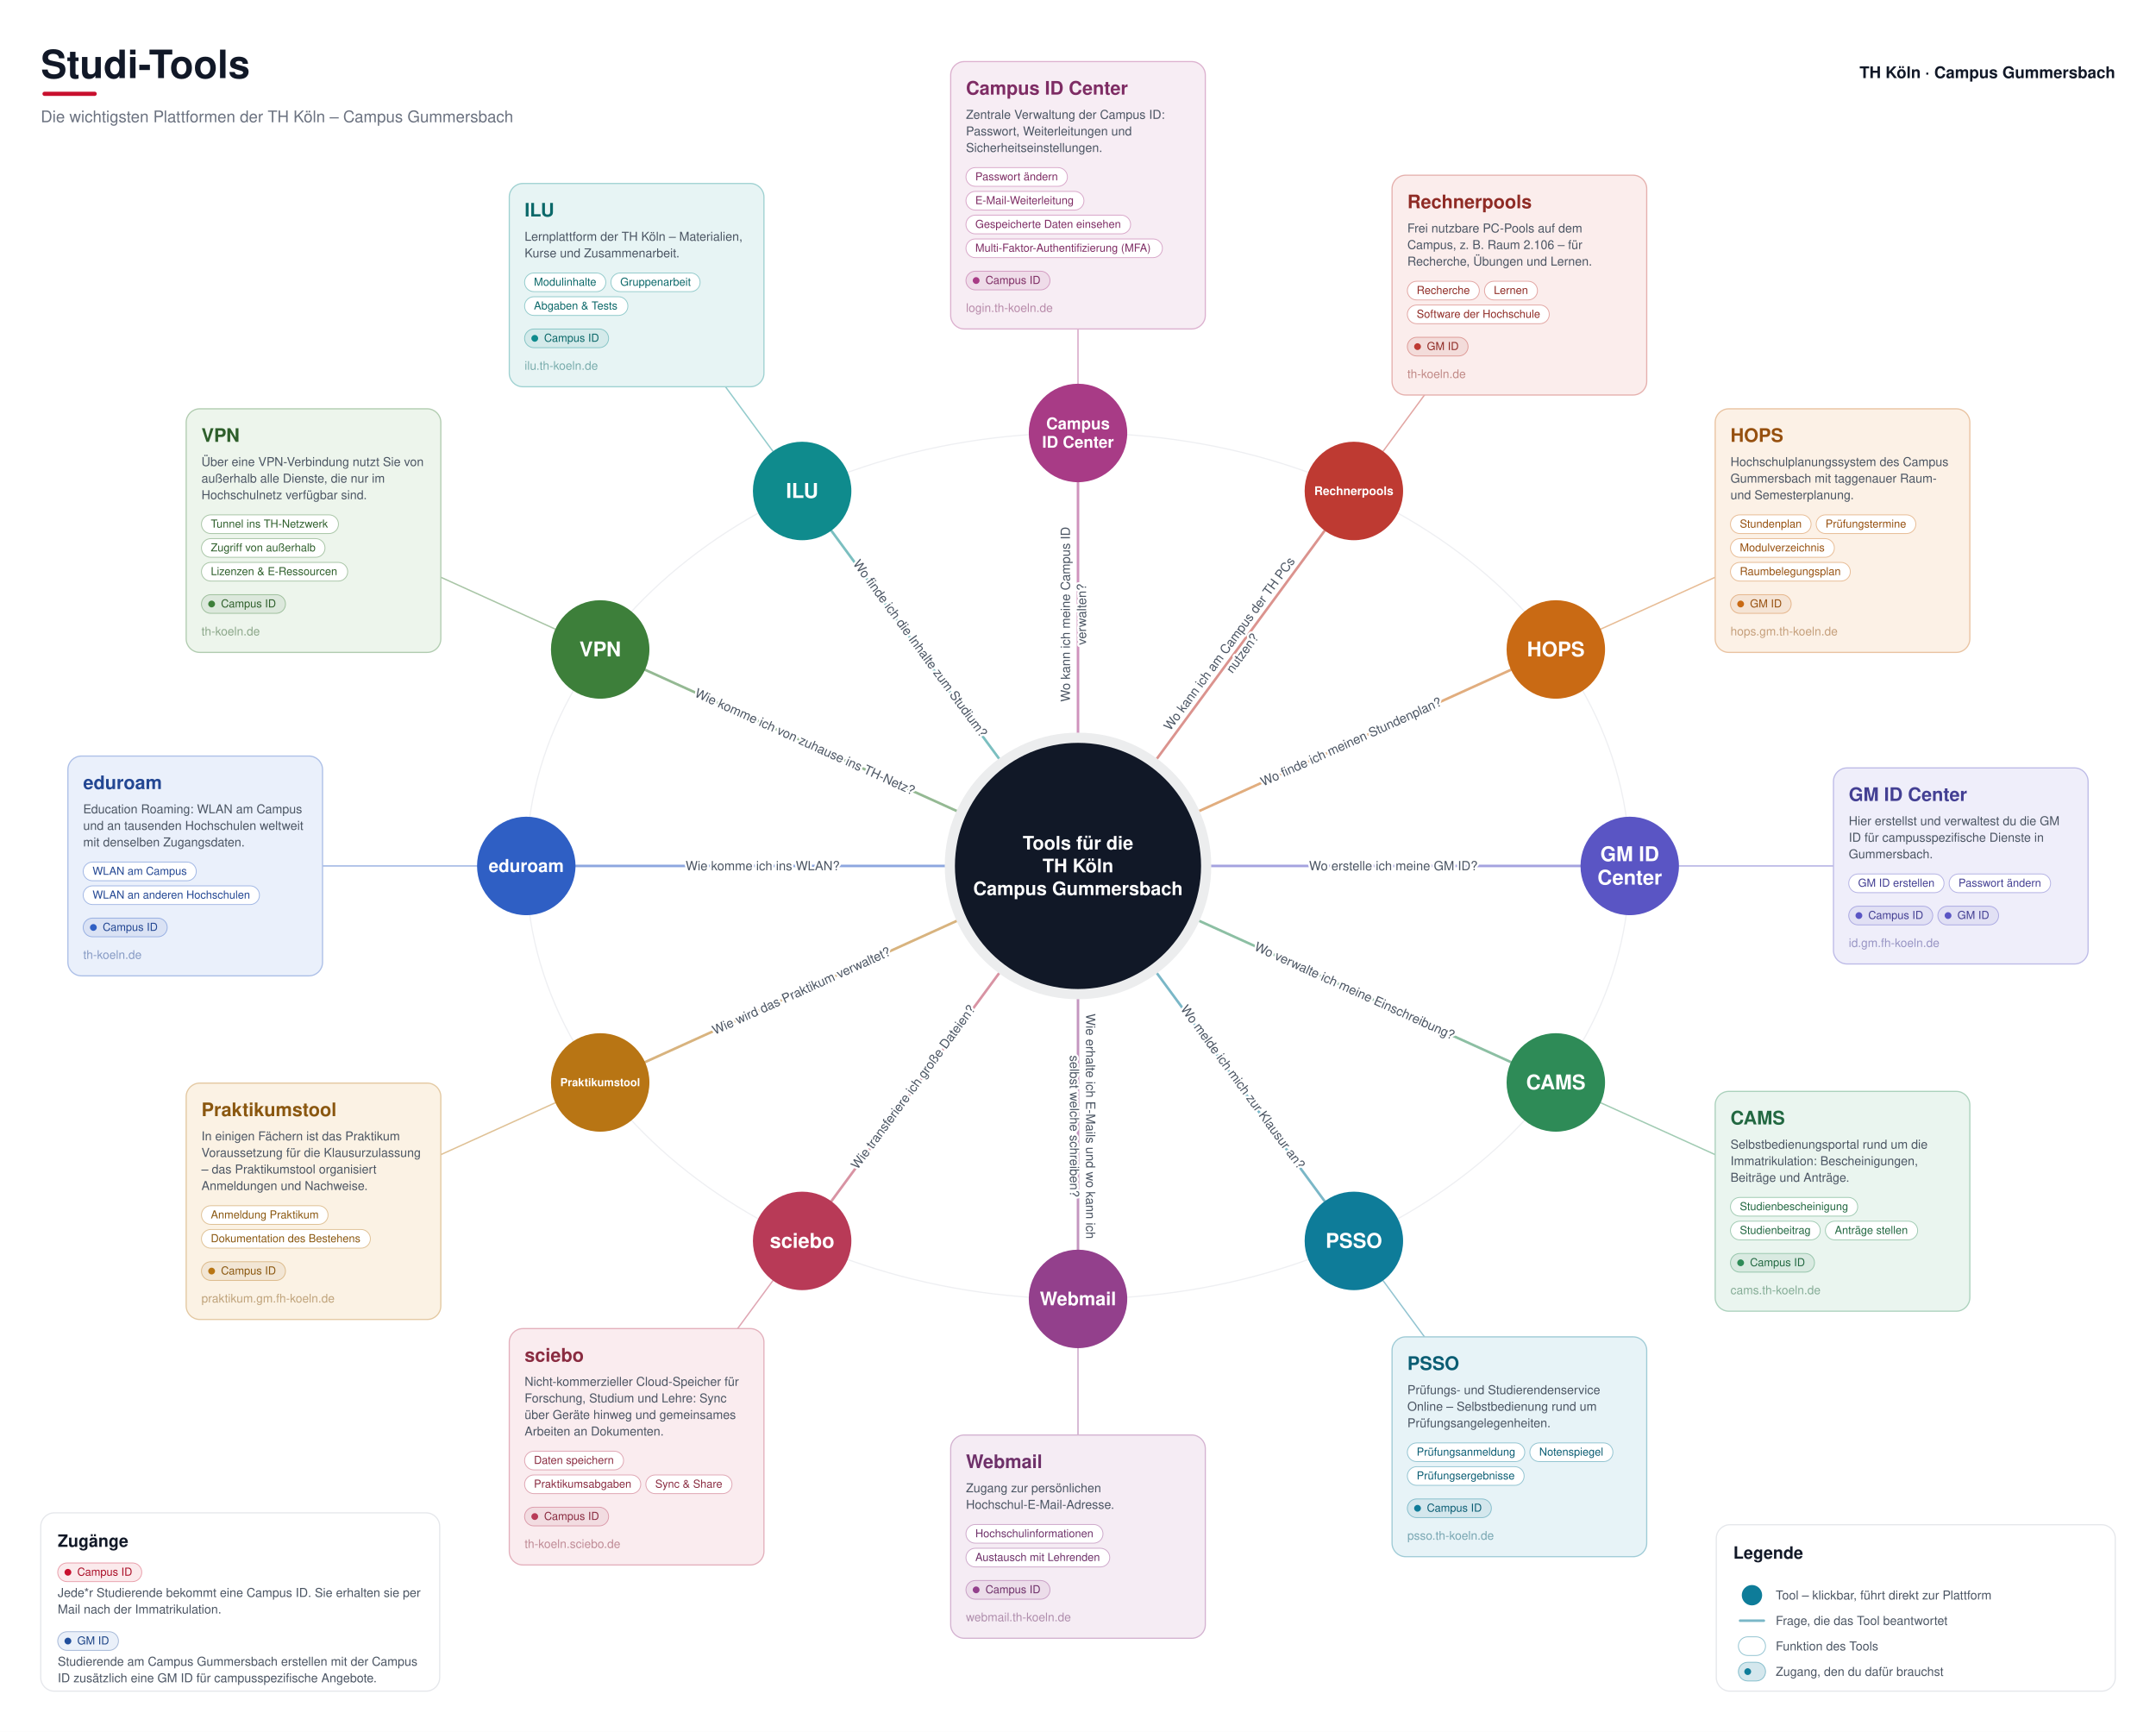
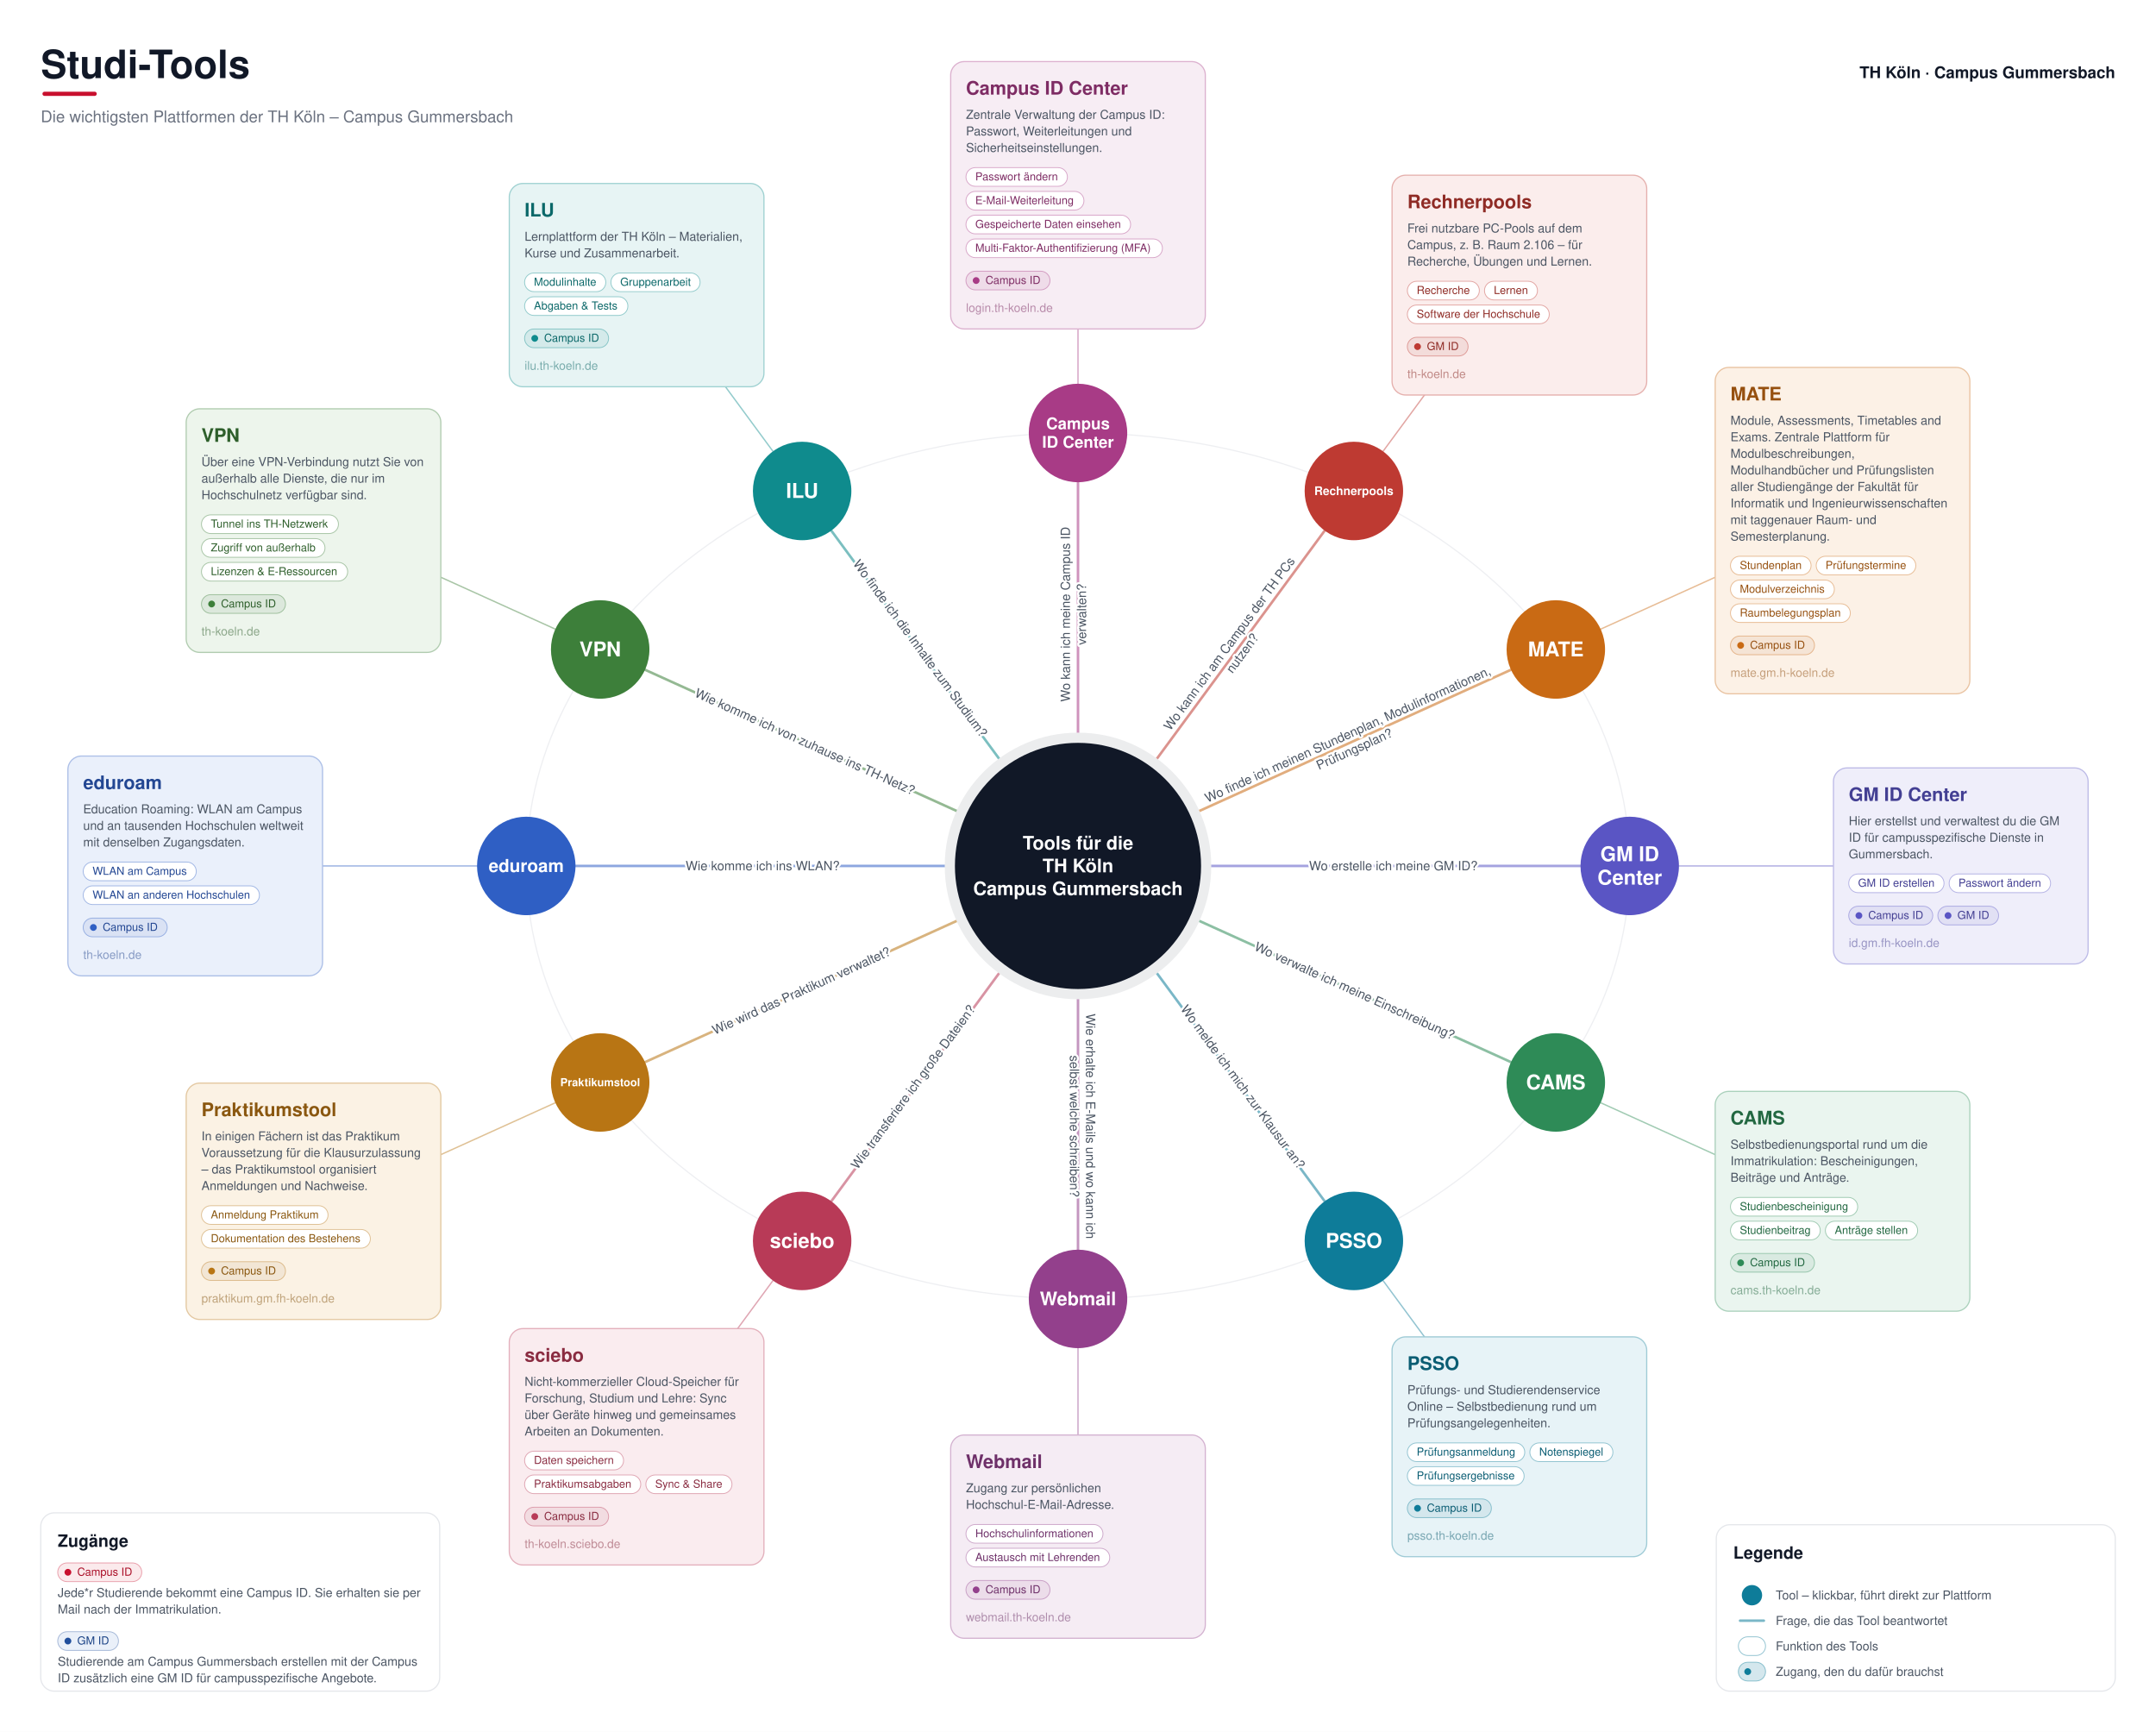
<svg xmlns="http://www.w3.org/2000/svg" viewBox="0 0 2540 2040" width="100%" role="img" aria-label="Studi-Tools – Die wichtigsten Plattformen der TH Köln – Campus Gummersbach">
  <style>.tool, .node { cursor: pointer; }
.tool rect:first-of-type, .node circle { transition: transform .12s ease, filter .12s ease; }
.tool:hover rect:first-of-type, .node:hover circle:first-of-type { filter: brightness(.96); }
.node:focus-visible circle, .tool:focus-visible rect:first-of-type {
  outline: 3px solid #111827; outline-offset: 3px;
}
a { text-decoration: none; }
text { font-family: Helvetica Neue, Helvetica, Arial, sans-serif; }</style>
  <rect width="2540" height="2040" fill="#FFFFFF" />
  <ellipse cx="1270" cy="1020" rx="650" ry="510" fill="none" stroke="#EEEFF2" stroke-width="1.4" />
  <g class="edges">
    <line x1="1270" y1="869" x2="1270" y2="568" stroke="#CF93BC" stroke-width="3" stroke-linecap="round" />
    <circle cx="1270" cy="869" r="4.5" fill="#BE6CA4" />
    <line x1="1270" y1="452" x2="1270" y2="387.45" stroke="#D8A7C9" stroke-width="1.6" stroke-linecap="round" />
    <line x1="1359.49" y1="898.38" x2="1560.62" y2="625.04" stroke="#DB938E" stroke-width="3" stroke-linecap="round" />
    <circle cx="1359.49" cy="898.38" r="4.5" fill="#CE6B65" />
    <line x1="1629.38" y1="531.61" x2="1678.18" y2="465.29" stroke="#E2A6A3" stroke-width="1.6" stroke-linecap="round" />
    <line x1="1407.55" y1="957.69" x2="1780.08" y2="788.93" stroke="#E1AD7E" stroke-width="3" stroke-linecap="round" />
    <circle cx="1407.55" cy="957.69" r="4.5" fill="#D68F4F" />
    <line x1="1885.75" y1="741.07" x2="2020.67" y2="679.95" stroke="#E7BC95" stroke-width="1.6" stroke-linecap="round" />
    <line x1="1421" y1="1020" x2="1862" y2="1020" stroke="#A4A2DF" stroke-width="3" stroke-linecap="round" />
    <circle cx="1421" cy="1020" r="4.5" fill="#8380D3" />
    <line x1="1978" y1="1020" x2="2160" y2="1020" stroke="#B5B3E4" stroke-width="1.6" stroke-linecap="round" />
    <line x1="1407.55" y1="1082.31" x2="1780.08" y2="1251.07" stroke="#8CBFA3" stroke-width="3" stroke-linecap="round" />
    <circle cx="1407.55" cy="1082.31" r="4.5" fill="#62A881" />
    <line x1="1885.75" y1="1298.93" x2="2020.67" y2="1360.05" stroke="#A1CBB3" stroke-width="1.6" stroke-linecap="round" />
    <line x1="1359.49" y1="1141.62" x2="1560.62" y2="1414.96" stroke="#7AB7C7" stroke-width="3" stroke-linecap="round" />
    <circle cx="1359.49" cy="1141.62" r="4.5" fill="#4A9DB2" />
    <line x1="1629.38" y1="1508.39" x2="1678.18" y2="1574.71" stroke="#93C4D1" stroke-width="1.6" stroke-linecap="round" />
    <line x1="1270" y1="1171" x2="1270" y2="1472" stroke="#C496C0" stroke-width="3" stroke-linecap="round" />
    <circle cx="1270" cy="1171" r="4.5" fill="#AE70A9" />
    <line x1="1270" y1="1588" x2="1270" y2="1690.3" stroke="#CEA9CB" stroke-width="1.6" stroke-linecap="round" />
    <line x1="1180.51" y1="1141.62" x2="979.38" y2="1414.96" stroke="#D893A3" stroke-width="3" stroke-linecap="round" />
    <circle cx="1180.51" cy="1141.62" r="4.5" fill="#CA6B81" />
    <line x1="910.62" y1="1508.39" x2="869" y2="1564.96" stroke="#DFA6B3" stroke-width="1.6" stroke-linecap="round" />
    <line x1="1132.45" y1="1082.31" x2="759.92" y2="1251.07" stroke="#D8B37E" stroke-width="3" stroke-linecap="round" />
    <circle cx="1132.45" cy="1082.31" r="4.5" fill="#CA984F" />
    <line x1="654.25" y1="1298.93" x2="519.33" y2="1360.05" stroke="#DFC195" stroke-width="1.6" stroke-linecap="round" />
    <line x1="1119" y1="1020" x2="678" y2="1020" stroke="#8DA7DF" stroke-width="3" stroke-linecap="round" />
    <circle cx="1119" cy="1020" r="4.5" fill="#6387D3" />
    <line x1="562" y1="1020" x2="380" y2="1020" stroke="#A1B7E4" stroke-width="1.6" stroke-linecap="round" />
    <line x1="1132.45" y1="957.69" x2="759.92" y2="788.93" stroke="#94B993" stroke-width="3" stroke-linecap="round" />
    <circle cx="1132.45" cy="957.69" r="4.5" fill="#6E9F6B" />
    <line x1="654.25" y1="741.07" x2="519.33" y2="679.95" stroke="#A8C5A6" stroke-width="1.6" stroke-linecap="round" />
    <line x1="1180.51" y1="898.38" x2="979.38" y2="625.04" stroke="#7BBFC0" stroke-width="3" stroke-linecap="round" />
    <circle cx="1180.51" cy="898.38" r="4.5" fill="#4BA8AA" />
    <line x1="910.62" y1="531.61" x2="854.65" y2="455.54" stroke="#93CBCC" stroke-width="1.6" stroke-linecap="round" />
  </g>
  <g class="cards">
    <a href="https://login.th-koeln.de/nidp/saml2/sso" target="_blank" rel="noopener" class="tool">
      <rect x="1120" y="72.55" width="300" height="314.9" rx="16" fill="#F7EDF4" stroke="#DCB1CF" stroke-width="1.4" />
      <text x="1138" y="111.45" font-size="22" fill="#7E2C64" font-weight="700">Campus ID Center</text>
      <text x="1138" y="140" font-size="14.5" fill="#4B5563">Zentrale Verwaltung der Campus ID:</text>
      <text x="1138" y="159.5" font-size="14.5" fill="#4B5563">Passwort, Weiterleitungen und</text>
      <text x="1138" y="179" font-size="14.5" fill="#4B5563">Sicherheitseinstellungen.</text>
      <rect x="1138" y="197.45" width="119.54" height="22" rx="11" fill="#FFFFFF" stroke="#D8A7C9" stroke-width="1" />
      <text x="1149" y="212.45" font-size="13" fill="#7E2C64">Passwort ändern</text>
      <rect x="1138" y="225.45" width="139.01" height="22" rx="11" fill="#FFFFFF" stroke="#D8A7C9" stroke-width="1" />
      <text x="1149" y="240.45" font-size="13" fill="#7E2C64">E-Mail-Weiterleitung</text>
      <rect x="1138" y="253.45" width="193.98" height="22" rx="11" fill="#FFFFFF" stroke="#D8A7C9" stroke-width="1" />
      <text x="1149" y="268.45" font-size="13" fill="#7E2C64">Gespeicherte Daten einsehen</text>
      <rect x="1138" y="281.45" width="231.48" height="22" rx="11" fill="#FFFFFF" stroke="#D8A7C9" stroke-width="1" />
      <text x="1149" y="296.45" font-size="13" fill="#7E2C64">Multi-Faktor-Authentifizierung (MFA)</text>
      <rect x="1138" y="319.45" width="99.01" height="22" rx="11" fill="#EFDCE9" stroke="#D39DC2" stroke-width="1" />
      <circle cx="1150" cy="330.45" r="4" fill="#A83B86" />
      <text x="1161" y="334.45" font-size="13" fill="#7E2C64">Campus ID</text>
      <text x="1138" y="367.45" font-size="14" fill="#B88BAA">login.th-koeln.de</text>
    </a>
    <a href="https://www.th-koeln.de/mam/downloads/deutsch/hochschule/organisation/standorte/lageplan_campus_gummersbach.pdf" target="_blank" rel="noopener" class="tool">
      <rect x="1640" y="206.39" width="300" height="258.9" rx="16" fill="#FBEDEC" stroke="#E5B0AD" stroke-width="1.4" />
      <text x="1658" y="245.29" font-size="22" fill="#8F2B25" font-weight="700">Rechnerpools</text>
      <text x="1658" y="273.84" font-size="14.5" fill="#4B5563">Frei nutzbare PC-Pools auf dem</text>
      <text x="1658" y="293.34" font-size="14.5" fill="#4B5563">Campus, z. B. Raum 2.106 – für</text>
      <text x="1658" y="312.84" font-size="14.5" fill="#4B5563">Recherche, Übungen und Lernen.</text>
      <rect x="1658" y="331.29" width="84.85" height="22" rx="11" fill="#FFFFFF" stroke="#E2A6A3" stroke-width="1" />
      <text x="1669" y="346.29" font-size="13" fill="#8F2B25">Recherche</text>
      <rect x="1748.86" y="331.29" width="62.47" height="22" rx="11" fill="#FFFFFF" stroke="#E2A6A3" stroke-width="1" />
      <text x="1759.86" y="346.29" font-size="13" fill="#8F2B25">Lernen</text>
      <rect x="1658" y="359.29" width="167.22" height="22" rx="11" fill="#FFFFFF" stroke="#E2A6A3" stroke-width="1" />
      <text x="1669" y="374.29" font-size="13" fill="#8F2B25">Software der Hochschule</text>
      <rect x="1658" y="397.29" width="71.56" height="22" rx="11" fill="#F3DCDA" stroke="#DE9C98" stroke-width="1" />
      <circle cx="1670" cy="408.29" r="4" fill="#BE3A32" />
      <text x="1681" y="412.29" font-size="13" fill="#8F2B25">GM ID</text>
      <text x="1658" y="445.29" font-size="14" fill="#C18A87">th-koeln.de</text>
    </a>
-     <a href="https://hops.gm.th-koeln.de/hops/modules/timetable/" target="_blank" rel="noopener" class="tool">
-       <rect x="2020.67" y="481.55" width="300" height="286.9" rx="16" fill="#FCF1E6" stroke="#E9C3A1" stroke-width="1.4" />
-       <text x="2038.67" y="520.45" font-size="22" fill="#96500F" font-weight="700">HOPS</text>
-       <text x="2038.67" y="549" font-size="14.5" fill="#4B5563">Hochschulplanungssystem des Campus</text>
-       <text x="2038.67" y="568.5" font-size="14.5" fill="#4B5563">Gummersbach mit taggenauer Raum-</text>
-       <text x="2038.67" y="588" font-size="14.5" fill="#4B5563">und Semesterplanung.</text>
-       <rect x="2038.67" y="606.45" width="95" height="22" rx="11" fill="#FFFFFF" stroke="#E7BC95" stroke-width="1" />
-       <text x="2049.67" y="621.45" font-size="13" fill="#96500F">Stundenplan</text>
-       <rect x="2139.66" y="606.45" width="117.37" height="22" rx="11" fill="#FFFFFF" stroke="#E7BC95" stroke-width="1" />
-       <text x="2150.66" y="621.45" font-size="13" fill="#96500F">Prüfungstermine</text>
-       <rect x="2038.67" y="634.45" width="122.41" height="22" rx="11" fill="#FFFFFF" stroke="#E7BC95" stroke-width="1" />
-       <text x="2049.67" y="649.45" font-size="13" fill="#96500F">Modulverzeichnis</text>
-       <rect x="2038.67" y="662.45" width="141.22" height="22" rx="11" fill="#FFFFFF" stroke="#E7BC95" stroke-width="1" />
-       <text x="2049.67" y="677.45" font-size="13" fill="#96500F">Raumbelegungsplan</text>
-       <rect x="2038.67" y="700.45" width="71.56" height="22" rx="11" fill="#F5E4D5" stroke="#E4B48A" stroke-width="1" />
-       <circle cx="2050.67" cy="711.45" r="4" fill="#C96A14" />
-       <text x="2061.67" y="715.45" font-size="13" fill="#96500F">GM ID</text>
-       <text x="2038.67" y="748.45" font-size="14" fill="#C59F7B">hops.gm.th-koeln.de</text>
+     <a href="https://mate.gm.h-koeln.de" target="_blank" rel="noopener" class="tool">
+       <rect x="2020.67" y="432.8" width="300" height="384.4" rx="16" fill="#FCF1E6" stroke="#E9C3A1" stroke-width="1.4" />
+       <text x="2038.67" y="471.7" font-size="22" fill="#96500F" font-weight="700">MATE</text>
+       <text x="2038.67" y="500.25" font-size="14.5" fill="#4B5563">Module, Assessments, Timetables and</text>
+       <text x="2038.67" y="519.75" font-size="14.5" fill="#4B5563">Exams. Zentrale Plattform für</text>
+       <text x="2038.67" y="539.25" font-size="14.5" fill="#4B5563">Modulbeschreibungen,</text>
+       <text x="2038.67" y="558.75" font-size="14.5" fill="#4B5563">Modulhandbücher und Prüfungslisten</text>
+       <text x="2038.67" y="578.25" font-size="14.5" fill="#4B5563">aller Studiengänge der Fakultät für</text>
+       <text x="2038.67" y="597.75" font-size="14.5" fill="#4B5563">Informatik und Ingenieurwissenschaften</text>
+       <text x="2038.67" y="617.25" font-size="14.5" fill="#4B5563">mit taggenauer Raum- und</text>
+       <text x="2038.67" y="636.75" font-size="14.5" fill="#4B5563">Semesterplanung.</text>
+       <rect x="2038.67" y="655.2" width="95" height="22" rx="11" fill="#FFFFFF" stroke="#E7BC95" stroke-width="1" />
+       <text x="2049.67" y="670.2" font-size="13" fill="#96500F">Stundenplan</text>
+       <rect x="2139.66" y="655.2" width="117.37" height="22" rx="11" fill="#FFFFFF" stroke="#E7BC95" stroke-width="1" />
+       <text x="2150.66" y="670.2" font-size="13" fill="#96500F">Prüfungstermine</text>
+       <rect x="2038.67" y="683.2" width="122.41" height="22" rx="11" fill="#FFFFFF" stroke="#E7BC95" stroke-width="1" />
+       <text x="2049.67" y="698.2" font-size="13" fill="#96500F">Modulverzeichnis</text>
+       <rect x="2038.67" y="711.2" width="141.22" height="22" rx="11" fill="#FFFFFF" stroke="#E7BC95" stroke-width="1" />
+       <text x="2049.67" y="726.2" font-size="13" fill="#96500F">Raumbelegungsplan</text>
+       <rect x="2038.67" y="749.2" width="99.01" height="22" rx="11" fill="#F5E4D5" stroke="#E4B48A" stroke-width="1" />
+       <circle cx="2050.67" cy="760.2" r="4" fill="#C96A14" />
+       <text x="2061.67" y="764.2" font-size="13" fill="#96500F">Campus ID</text>
+       <text x="2038.67" y="797.2" font-size="14" fill="#C59F7B">mate.gm.h-koeln.de</text>
    </a>
    <a href="https://id.gm.fh-koeln.de/" target="_blank" rel="noopener" class="tool">
      <rect x="2160" y="904.55" width="300" height="230.9" rx="16" fill="#EFEEFA" stroke="#BDBBE7" stroke-width="1.4" />
      <text x="2178" y="943.45" font-size="22" fill="#433F93" font-weight="700">GM ID Center</text>
      <text x="2178" y="972" font-size="14.5" fill="#4B5563">Hier erstellst und verwaltest du die GM</text>
      <text x="2178" y="991.5" font-size="14.5" fill="#4B5563">ID für campusspezifische Dienste in</text>
      <text x="2178" y="1011" font-size="14.5" fill="#4B5563">Gummersbach.</text>
      <rect x="2178" y="1029.45" width="112.3" height="22" rx="11" fill="#FFFFFF" stroke="#B5B3E4" stroke-width="1" />
      <text x="2189" y="1044.45" font-size="13" fill="#433F93">GM ID erstellen</text>
      <rect x="2296.3" y="1029.45" width="119.54" height="22" rx="11" fill="#FFFFFF" stroke="#B5B3E4" stroke-width="1" />
      <text x="2307.3" y="1044.45" font-size="13" fill="#433F93">Passwort ändern</text>
      <rect x="2178" y="1067.45" width="99.01" height="22" rx="11" fill="#E1E0F4" stroke="#ACAAE2" stroke-width="1" />
      <circle cx="2190" cy="1078.45" r="4" fill="#5A55C4" />
      <text x="2201" y="1082.45" font-size="13" fill="#433F93">Campus ID</text>
      <rect x="2283.01" y="1067.45" width="71.56" height="22" rx="11" fill="#E1E0F4" stroke="#ACAAE2" stroke-width="1" />
      <circle cx="2295.01" cy="1078.45" r="4" fill="#5A55C4" />
      <text x="2306.01" y="1082.45" font-size="13" fill="#433F93">GM ID</text>
      <text x="2178" y="1115.45" font-size="14" fill="#9895C4">id.gm.fh-koeln.de</text>
    </a>
    <a href="https://cams.th-koeln.de/qisserver/pages/cs/sys/portal/hisinoneStartPage.faces" target="_blank" rel="noopener" class="tool">
      <rect x="2020.67" y="1285.55" width="300" height="258.9" rx="16" fill="#EAF5EF" stroke="#ABD1BC" stroke-width="1.4" />
      <text x="2038.67" y="1324.45" font-size="22" fill="#226841" font-weight="700">CAMS</text>
      <text x="2038.67" y="1353" font-size="14.5" fill="#4B5563">Selbstbedienungsportal rund um die</text>
      <text x="2038.67" y="1372.5" font-size="14.5" fill="#4B5563">Immatrikulation: Bescheinigungen,</text>
      <text x="2038.67" y="1392" font-size="14.5" fill="#4B5563">Beiträge und Anträge.</text>
      <rect x="2038.67" y="1410.45" width="149.91" height="22" rx="11" fill="#FFFFFF" stroke="#A1CBB3" stroke-width="1" />
      <text x="2049.67" y="1425.45" font-size="13" fill="#226841">Studienbescheinigung</text>
      <rect x="2038.67" y="1438.45" width="105.82" height="22" rx="11" fill="#FFFFFF" stroke="#A1CBB3" stroke-width="1" />
      <text x="2049.67" y="1453.45" font-size="13" fill="#226841">Studienbeitrag</text>
      <rect x="2150.49" y="1438.45" width="108.71" height="22" rx="11" fill="#FFFFFF" stroke="#A1CBB3" stroke-width="1" />
      <text x="2161.49" y="1453.45" font-size="13" fill="#226841">Anträge stellen</text>
      <rect x="2038.67" y="1476.45" width="99.01" height="22" rx="11" fill="#D9EAE1" stroke="#96C5AB" stroke-width="1" />
      <circle cx="2050.67" cy="1487.45" r="4" fill="#2E8B57" />
      <text x="2061.67" y="1491.45" font-size="13" fill="#226841">Campus ID</text>
      <text x="2038.67" y="1524.45" font-size="14" fill="#85AC96">cams.th-koeln.de</text>
    </a>
    <a href="https://psso.th-koeln.de/qisserver/rds?state=user&amp;type=0" target="_blank" rel="noopener" class="tool">
      <rect x="1640" y="1574.71" width="300" height="258.9" rx="16" fill="#E7F3F7" stroke="#9FCBD6" stroke-width="1.4" />
      <text x="1658" y="1613.61" font-size="22" fill="#0A5D73" font-weight="700">PSSO</text>
      <text x="1658" y="1642.16" font-size="14.5" fill="#4B5563">Prüfungs- und Studierendenservice</text>
      <text x="1658" y="1661.66" font-size="14.5" fill="#4B5563">Online – Selbstbedienung rund um</text>
      <text x="1658" y="1681.16" font-size="14.5" fill="#4B5563">Prüfungsangelegenheiten.</text>
      <rect x="1658" y="1699.61" width="138.34" height="22" rx="11" fill="#FFFFFF" stroke="#93C4D1" stroke-width="1" />
      <text x="1669" y="1714.61" font-size="13" fill="#0A5D73">Prüfungsanmeldung</text>
      <rect x="1802.34" y="1699.61" width="97.87" height="22" rx="11" fill="#FFFFFF" stroke="#93C4D1" stroke-width="1" />
      <text x="1813.34" y="1714.61" font-size="13" fill="#0A5D73">Notenspiegel</text>
      <rect x="1658" y="1727.61" width="137.61" height="22" rx="11" fill="#FFFFFF" stroke="#93C4D1" stroke-width="1" />
      <text x="1669" y="1742.61" font-size="13" fill="#0A5D73">Prüfungsergebnisse</text>
      <rect x="1658" y="1765.61" width="99.01" height="22" rx="11" fill="#D4E7ED" stroke="#86BECC" stroke-width="1" />
      <circle cx="1670" cy="1776.61" r="4" fill="#0E7C99" />
      <text x="1681" y="1780.61" font-size="13" fill="#0A5D73">Campus ID</text>
      <text x="1658" y="1813.61" font-size="14" fill="#78A6B2">psso.th-koeln.de</text>
    </a>
    <a href="https://webmail.th-koeln.de/login.php" target="_blank" rel="noopener" class="tool">
      <rect x="1120" y="1690.3" width="300" height="239.4" rx="16" fill="#F5ECF4" stroke="#D4B3D1" stroke-width="1.4" />
      <text x="1138" y="1729.2" font-size="22" fill="#6E3069" font-weight="700">Webmail</text>
      <text x="1138" y="1757.75" font-size="14.5" fill="#4B5563">Zugang zur persönlichen</text>
      <text x="1138" y="1777.25" font-size="14.5" fill="#4B5563">Hochschul-E-Mail-Adresse.</text>
      <rect x="1138" y="1795.7" width="161.44" height="22" rx="11" fill="#FFFFFF" stroke="#CEA9CB" stroke-width="1" />
      <text x="1149" y="1810.7" font-size="13" fill="#6E3069">Hochschulinformationen</text>
      <rect x="1138" y="1823.7" width="169.41" height="22" rx="11" fill="#FFFFFF" stroke="#CEA9CB" stroke-width="1" />
      <text x="1149" y="1838.7" font-size="13" fill="#6E3069">Austausch mit Lehrenden</text>
      <rect x="1138" y="1861.7" width="99.01" height="22" rx="11" fill="#ECDDEA" stroke="#C9A0C6" stroke-width="1" />
      <circle cx="1150" cy="1872.7" r="4" fill="#93408C" />
      <text x="1161" y="1876.7" font-size="13" fill="#6E3069">Campus ID</text>
      <text x="1138" y="1909.7" font-size="14" fill="#AF8DAC">webmail.th-koeln.de</text>
    </a>
    <a href="https://th-koeln.sciebo.de/" target="_blank" rel="noopener" class="tool">
      <rect x="600" y="1564.96" width="300" height="278.4" rx="16" fill="#FAECEF" stroke="#E3B0BC" stroke-width="1.4" />
      <text x="618" y="1603.86" font-size="22" fill="#8A2C41" font-weight="700">sciebo</text>
      <text x="618" y="1632.41" font-size="14.5" fill="#4B5563">Nicht-kommerzieller Cloud-Speicher für</text>
      <text x="618" y="1651.91" font-size="14.5" fill="#4B5563">Forschung, Studium und Lehre: Sync</text>
      <text x="618" y="1671.41" font-size="14.5" fill="#4B5563">über Geräte hinweg und gemeinsames</text>
      <text x="618" y="1690.91" font-size="14.5" fill="#4B5563">Arbeiten an Dokumenten.</text>
      <rect x="618" y="1709.36" width="116.65" height="22" rx="11" fill="#FFFFFF" stroke="#DFA6B3" stroke-width="1" />
      <text x="629" y="1724.36" font-size="13" fill="#8A2C41">Daten speichern</text>
      <rect x="618" y="1737.36" width="136.88" height="22" rx="11" fill="#FFFFFF" stroke="#DFA6B3" stroke-width="1" />
      <text x="629" y="1752.36" font-size="13" fill="#8A2C41">Praktikumsabgaben</text>
      <rect x="760.88" y="1737.36" width="101.48" height="22" rx="11" fill="#FFFFFF" stroke="#DFA6B3" stroke-width="1" />
      <text x="771.88" y="1752.36" font-size="13" fill="#8A2C41">Sync &amp; Share</text>
      <rect x="618" y="1775.36" width="99.01" height="22" rx="11" fill="#F2DCE1" stroke="#DC9CAB" stroke-width="1" />
      <circle cx="630" cy="1786.36" r="4" fill="#B83A57" />
      <text x="641" y="1790.36" font-size="13" fill="#8A2C41">Campus ID</text>
      <text x="618" y="1823.36" font-size="14" fill="#BF8B96">th-koeln.sciebo.de</text>
    </a>
    <a href="https://praktikum.gm.fh-koeln.de" target="_blank" rel="noopener" class="tool">
      <rect x="219.33" y="1275.8" width="300" height="278.4" rx="16" fill="#FBF2E4" stroke="#E3C8A1" stroke-width="1.4" />
      <text x="237.33" y="1314.7" font-size="22" fill="#8A570F" font-weight="700">Praktikumstool</text>
      <text x="237.33" y="1343.25" font-size="14.5" fill="#4B5563">In einigen Fächern ist das Praktikum</text>
      <text x="237.33" y="1362.75" font-size="14.5" fill="#4B5563">Voraussetzung für die Klausurzulassung</text>
      <text x="237.33" y="1382.25" font-size="14.5" fill="#4B5563">– das Praktikumstool organisiert</text>
      <text x="237.33" y="1401.75" font-size="14.5" fill="#4B5563">Anmeldungen und Nachweise.</text>
      <rect x="237.33" y="1420.2" width="149.15" height="22" rx="11" fill="#FFFFFF" stroke="#DFC195" stroke-width="1" />
      <text x="248.33" y="1435.2" font-size="13" fill="#8A570F">Anmeldung Praktikum</text>
      <rect x="237.33" y="1448.2" width="199.03" height="22" rx="11" fill="#FFFFFF" stroke="#DFC195" stroke-width="1" />
      <text x="248.33" y="1463.2" font-size="13" fill="#8A570F">Dokumentation des Bestehens</text>
      <rect x="237.33" y="1486.2" width="99.01" height="22" rx="11" fill="#F2E6D5" stroke="#DCBA8A" stroke-width="1" />
      <circle cx="249.33" cy="1497.2" r="4" fill="#B87514" />
      <text x="260.33" y="1501.2" font-size="13" fill="#8A570F">Campus ID</text>
      <text x="237.33" y="1534.2" font-size="14" fill="#BFA37B">praktikum.gm.fh-koeln.de</text>
    </a>
    <a href="https://www.th-koeln.de/hochschule/eduroam_25369.php" target="_blank" rel="noopener" class="tool">
      <rect x="80" y="890.55" width="300" height="258.9" rx="16" fill="#EAF0FB" stroke="#ACBFE7" stroke-width="1.4" />
      <text x="98" y="929.45" font-size="22" fill="#234793" font-weight="700">eduroam</text>
      <text x="98" y="958" font-size="14.5" fill="#4B5563">Education Roaming: WLAN am Campus</text>
      <text x="98" y="977.5" font-size="14.5" fill="#4B5563">und an tausenden Hochschulen weltweit</text>
      <text x="98" y="997" font-size="14.5" fill="#4B5563">mit denselben Zugangsdaten.</text>
      <rect x="98" y="1015.45" width="133.24" height="22" rx="11" fill="#FFFFFF" stroke="#A1B7E4" stroke-width="1" />
      <text x="109" y="1030.45" font-size="13" fill="#234793">WLAN am Campus</text>
      <rect x="98" y="1043.45" width="207.69" height="22" rx="11" fill="#FFFFFF" stroke="#A1B7E4" stroke-width="1" />
      <text x="109" y="1058.45" font-size="13" fill="#234793">WLAN an anderen Hochschulen</text>
      <rect x="98" y="1081.45" width="99.01" height="22" rx="11" fill="#DAE2F4" stroke="#97AFE2" stroke-width="1" />
      <circle cx="110" cy="1092.45" r="4" fill="#2F5FC4" />
      <text x="121" y="1096.45" font-size="13" fill="#234793">Campus ID</text>
      <text x="98" y="1129.45" font-size="14" fill="#869AC4">th-koeln.de</text>
    </a>
    <a href="https://www.th-koeln.de/hochschule/vpn---virtual-private-network_26952.php" target="_blank" rel="noopener" class="tool">
      <rect x="219.33" y="481.55" width="300" height="286.9" rx="16" fill="#EDF5EC" stroke="#B1CCB0" stroke-width="1.4" />
      <text x="237.33" y="520.45" font-size="22" fill="#2E5F2B" font-weight="700">VPN</text>
      <text x="237.33" y="549" font-size="14.5" fill="#4B5563">Über eine VPN-Verbindung nutzt Sie von</text>
      <text x="237.33" y="568.5" font-size="14.5" fill="#4B5563">außerhalb alle Dienste, die nur im</text>
      <text x="237.33" y="588" font-size="14.5" fill="#4B5563">Hochschulnetz verfügbar sind.</text>
      <rect x="237.33" y="606.45" width="161.41" height="22" rx="11" fill="#FFFFFF" stroke="#A8C5A6" stroke-width="1" />
      <text x="248.33" y="621.45" font-size="13" fill="#2E5F2B">Tunnel ins TH-Netzwerk</text>
      <rect x="237.33" y="634.45" width="145.55" height="22" rx="11" fill="#FFFFFF" stroke="#A8C5A6" stroke-width="1" />
      <text x="248.33" y="649.45" font-size="13" fill="#2E5F2B">Zugriff von außerhalb</text>
      <rect x="237.33" y="662.45" width="172.28" height="22" rx="11" fill="#FFFFFF" stroke="#A8C5A6" stroke-width="1" />
      <text x="248.33" y="677.45" font-size="13" fill="#2E5F2B">Lizenzen &amp; E-Ressourcen</text>
      <rect x="237.33" y="700.45" width="99.01" height="22" rx="11" fill="#DCE8DC" stroke="#9EBF9C" stroke-width="1" />
      <circle cx="249.33" cy="711.45" r="4" fill="#3D7F3A" />
      <text x="260.33" y="715.45" font-size="13" fill="#2E5F2B">Campus ID</text>
      <text x="237.33" y="748.45" font-size="14" fill="#8CA78A">th-koeln.de</text>
    </a>
    <a href="https://ilu.th-koeln.de/" target="_blank" rel="noopener" class="tool">
      <rect x="600" y="216.14" width="300" height="239.4" rx="16" fill="#E7F4F4" stroke="#9FD1D1" stroke-width="1.4" />
      <text x="618" y="255.04" font-size="22" fill="#0B6869" font-weight="700">ILU</text>
      <text x="618" y="283.59" font-size="14.5" fill="#4B5563">Lernplattform der TH Köln – Materialien,</text>
      <text x="618" y="303.09" font-size="14.5" fill="#4B5563">Kurse und Zusammenarbeit.</text>
      <rect x="618" y="321.54" width="95.7" height="22" rx="11" fill="#FFFFFF" stroke="#93CBCC" stroke-width="1" />
      <text x="629" y="336.54" font-size="13" fill="#0B6869">Modulinhalte</text>
      <rect x="719.7" y="321.54" width="105.1" height="22" rx="11" fill="#FFFFFF" stroke="#93CBCC" stroke-width="1" />
      <text x="730.7" y="336.54" font-size="13" fill="#0B6869">Gruppenarbeit</text>
      <rect x="618" y="349.54" width="121.72" height="22" rx="11" fill="#FFFFFF" stroke="#93CBCC" stroke-width="1" />
      <text x="629" y="364.54" font-size="13" fill="#0B6869">Abgaben &amp; Tests</text>
      <rect x="618" y="387.54" width="99.01" height="22" rx="11" fill="#D4EAEA" stroke="#87C5C6" stroke-width="1" />
      <circle cx="630" cy="398.54" r="4" fill="#0F8B8D" />
      <text x="641" y="402.54" font-size="13" fill="#0B6869">Campus ID</text>
      <text x="618" y="435.54" font-size="14" fill="#79ACAC">ilu.th-koeln.de</text>
    </a>
  </g>
  <g class="nodes">
    <a href="https://login.th-koeln.de/nidp/saml2/sso" target="_blank" rel="noopener" class="node">
      <circle cx="1270" cy="510" r="58" fill="#A83B86" />
      <text x="1270" y="505.53" font-size="19" fill="#FFFFFF" font-weight="700" text-anchor="middle">Campus</text>
      <text x="1270" y="527.38" font-size="19" fill="#FFFFFF" font-weight="700" text-anchor="middle">ID Center</text>
    </a>
    <a href="https://www.th-koeln.de/mam/downloads/deutsch/hochschule/organisation/standorte/lageplan_campus_gummersbach.pdf" target="_blank" rel="noopener" class="node">
      <circle cx="1595" cy="578.33" r="58" fill="#BE3A32" />
      <text x="1595" y="583.09" font-size="14" fill="#FFFFFF" font-weight="700" text-anchor="middle">Rechnerpools</text>
    </a>
-     <a href="https://hops.gm.th-koeln.de/hops/modules/timetable/" target="_blank" rel="noopener" class="node">
+     <a href="https://mate.gm.h-koeln.de" target="_blank" rel="noopener" class="node">
      <circle cx="1832.92" cy="765" r="58" fill="#C96A14" />
-       <text x="1832.92" y="773.16" font-size="24" fill="#FFFFFF" font-weight="700" text-anchor="middle">HOPS</text>
+       <text x="1832.92" y="773.16" font-size="24" fill="#FFFFFF" font-weight="700" text-anchor="middle">MATE</text>
    </a>
    <a href="https://id.gm.fh-koeln.de/" target="_blank" rel="noopener" class="node">
      <circle cx="1920" cy="1020" r="58" fill="#5A55C4" />
      <text x="1920" y="1014.36" font-size="24" fill="#FFFFFF" font-weight="700" text-anchor="middle">GM ID</text>
      <text x="1920" y="1041.96" font-size="24" fill="#FFFFFF" font-weight="700" text-anchor="middle">Center</text>
    </a>
    <a href="https://cams.th-koeln.de/qisserver/pages/cs/sys/portal/hisinoneStartPage.faces" target="_blank" rel="noopener" class="node">
      <circle cx="1832.92" cy="1275" r="58" fill="#2E8B57" />
      <text x="1832.92" y="1283.16" font-size="24" fill="#FFFFFF" font-weight="700" text-anchor="middle">CAMS</text>
    </a>
    <a href="https://psso.th-koeln.de/qisserver/rds?state=user&amp;type=0" target="_blank" rel="noopener" class="node">
      <circle cx="1595" cy="1461.67" r="58" fill="#0E7C99" />
      <text x="1595" y="1469.83" font-size="24" fill="#FFFFFF" font-weight="700" text-anchor="middle">PSSO</text>
    </a>
    <a href="https://webmail.th-koeln.de/login.php" target="_blank" rel="noopener" class="node">
      <circle cx="1270" cy="1530" r="58" fill="#93408C" />
      <text x="1270" y="1537.48" font-size="22" fill="#FFFFFF" font-weight="700" text-anchor="middle">Webmail</text>
    </a>
    <a href="https://th-koeln.sciebo.de/" target="_blank" rel="noopener" class="node">
      <circle cx="945" cy="1461.67" r="58" fill="#B83A57" />
      <text x="945" y="1469.83" font-size="24" fill="#FFFFFF" font-weight="700" text-anchor="middle">sciebo</text>
    </a>
    <a href="https://praktikum.gm.fh-koeln.de" target="_blank" rel="noopener" class="node">
      <circle cx="707.08" cy="1275" r="58" fill="#B87514" />
      <text x="707.08" y="1279.42" font-size="13" fill="#FFFFFF" font-weight="700" text-anchor="middle">Praktikumstool</text>
    </a>
    <a href="https://www.th-koeln.de/hochschule/eduroam_25369.php" target="_blank" rel="noopener" class="node">
      <circle cx="620" cy="1020" r="58" fill="#2F5FC4" />
      <text x="620" y="1027.14" font-size="21" fill="#FFFFFF" font-weight="700" text-anchor="middle">eduroam</text>
    </a>
    <a href="https://www.th-koeln.de/hochschule/vpn---virtual-private-network_26952.php" target="_blank" rel="noopener" class="node">
      <circle cx="707.08" cy="765" r="58" fill="#3D7F3A" />
      <text x="707.08" y="773.16" font-size="24" fill="#FFFFFF" font-weight="700" text-anchor="middle">VPN</text>
    </a>
    <a href="https://ilu.th-koeln.de/" target="_blank" rel="noopener" class="node">
      <circle cx="945" cy="578.33" r="58" fill="#0F8B8D" />
      <text x="945" y="586.49" font-size="24" fill="#FFFFFF" font-weight="700" text-anchor="middle">ILU</text>
    </a>
  </g>
  <g class="labels">
    <text x="1260.5" y="723.6" font-size="15" fill="#4B5563" text-anchor="middle" transform="rotate(-90 1260.5 723.6)" stroke="#FFFFFF" stroke-width="5" stroke-linejoin="round" paint-order="stroke">Wo kann ich meine Campus ID</text>
    <text x="1279.5" y="723.6" font-size="15" fill="#4B5563" text-anchor="middle" transform="rotate(-90 1279.5 723.6)" stroke="#FFFFFF" stroke-width="5" stroke-linejoin="round" paint-order="stroke">verwalten?</text>
    <text x="1452.41" y="761.18" font-size="15" fill="#4B5563" text-anchor="middle" transform="rotate(-53.65 1452.41 761.18)" stroke="#FFFFFF" stroke-width="5" stroke-linejoin="round" paint-order="stroke">Wo kann ich am Campus der TH PCs</text>
    <text x="1467.71" y="772.44" font-size="15" fill="#4B5563" text-anchor="middle" transform="rotate(-53.65 1467.71 772.44)" stroke="#FFFFFF" stroke-width="5" stroke-linejoin="round" paint-order="stroke">nutzen?</text>
-     <text x="1593.81" y="878.41" font-size="15" fill="#4B5563" text-anchor="middle" transform="rotate(-24.37 1593.81 878.41)" stroke="#FFFFFF" stroke-width="5" stroke-linejoin="round" paint-order="stroke">Wo finde ich meinen Stundenplan?</text>
+     <text x="1589.89" y="869.76" font-size="15" fill="#4B5563" text-anchor="middle" transform="rotate(-24.37 1589.89 869.76)" stroke="#FFFFFF" stroke-width="5" stroke-linejoin="round" paint-order="stroke">Wo finde ich meinen Stundenplan, Modulinformationen,</text>
+     <text x="1597.73" y="887.07" font-size="15" fill="#4B5563" text-anchor="middle" transform="rotate(-24.37 1597.73 887.07)" stroke="#FFFFFF" stroke-width="5" stroke-linejoin="round" paint-order="stroke">Prüfungsplan?</text>
    <text x="1641.5" y="1025.1" font-size="15" fill="#4B5563" text-anchor="middle" stroke="#FFFFFF" stroke-width="5" stroke-linejoin="round" paint-order="stroke">Wo erstelle ich meine GM ID?</text>
    <text x="1593.81" y="1171.79" font-size="15" fill="#4B5563" text-anchor="middle" transform="rotate(24.37 1593.81 1171.79)" stroke="#FFFFFF" stroke-width="5" stroke-linejoin="round" paint-order="stroke">Wo verwalte ich meine Einschreibung?</text>
    <text x="1460.06" y="1283.39" font-size="15" fill="#4B5563" text-anchor="middle" transform="rotate(53.65 1460.06 1283.39)" stroke="#FFFFFF" stroke-width="5" stroke-linejoin="round" paint-order="stroke">Wo melde ich mich zur Klausur an?</text>
    <text x="1279.5" y="1326.6" font-size="15" fill="#4B5563" text-anchor="middle" transform="rotate(90 1279.5 1326.6)" stroke="#FFFFFF" stroke-width="5" stroke-linejoin="round" paint-order="stroke">Wie erhalte ich E-Mails und wo kann ich</text>
    <text x="1260.5" y="1326.6" font-size="15" fill="#4B5563" text-anchor="middle" transform="rotate(90 1260.5 1326.6)" stroke="#FFFFFF" stroke-width="5" stroke-linejoin="round" paint-order="stroke">selbst welche schreiben?</text>
    <text x="1079.94" y="1283.39" font-size="15" fill="#4B5563" text-anchor="middle" transform="rotate(306.35 1079.94 1283.39)" stroke="#FFFFFF" stroke-width="5" stroke-linejoin="round" paint-order="stroke">Wie transferiere ich große Dateien?</text>
    <text x="946.19" y="1171.79" font-size="15" fill="#4B5563" text-anchor="middle" transform="rotate(335.63 946.19 1171.79)" stroke="#FFFFFF" stroke-width="5" stroke-linejoin="round" paint-order="stroke">Wie wird das Praktikum verwaltet?</text>
    <text x="898.5" y="1025.1" font-size="15" fill="#4B5563" text-anchor="middle" transform="rotate(360 898.5 1025.1)" stroke="#FFFFFF" stroke-width="5" stroke-linejoin="round" paint-order="stroke">Wie komme ich ins WLAN?</text>
    <text x="946.19" y="878.41" font-size="15" fill="#4B5563" text-anchor="middle" transform="rotate(24.37 946.19 878.41)" stroke="#FFFFFF" stroke-width="5" stroke-linejoin="round" paint-order="stroke">Wie komme ich von zuhause ins TH-Netz?</text>
    <text x="1079.94" y="766.81" font-size="15" fill="#4B5563" text-anchor="middle" transform="rotate(53.65 1079.94 766.81)" stroke="#FFFFFF" stroke-width="5" stroke-linejoin="round" paint-order="stroke">Wo finde ich die Inhalte zum Studium?</text>
  </g>
  <g class="hub">
    <circle cx="1270" cy="1020" r="157" fill="#ECEDEE" />
    <circle cx="1270" cy="1020" r="145" fill="#111827" />
    <text x="1270" y="1000.64" font-size="22" fill="#FFFFFF" font-weight="700" text-anchor="middle">Tools für die</text>
    <text x="1270" y="1027.48" font-size="22" fill="#FFFFFF" font-weight="700" text-anchor="middle">TH Köln</text>
    <text x="1270" y="1054.32" font-size="22" fill="#FFFFFF" font-weight="700" text-anchor="middle">Campus Gummersbach</text>
  </g>
  <g class="header">
    <text x="48" y="92" font-size="46" fill="#111827" font-weight="700">Studi-Tools</text>
    <rect x="50" y="108" width="64" height="5" rx="2.5" fill="#C8102E" />
    <text x="48" y="144" font-size="19" fill="#6B7280">Die wichtigsten Plattformen der TH Köln – Campus Gummersbach</text>
    <text x="2492" y="92" font-size="19" fill="#111827" font-weight="700" text-anchor="end">TH Köln · Campus Gummersbach</text>
  </g>
  <g class="box">
    <rect x="48" y="1782" width="470" height="210" rx="16" fill="#FFFFFF" stroke="#E5E7EB" stroke-width="1.4" />
    <text x="68" y="1822" font-size="20" fill="#111827" font-weight="700">Zugänge</text>
    <rect x="68" y="1841" width="99.01" height="22" rx="11" fill="#FBEAEC" stroke="#E99FAB" stroke-width="1" />
    <circle cx="80" cy="1852" r="4" fill="#C8102E" />
    <text x="91" y="1856" font-size="13" fill="#AA0E27">Campus ID</text>
    <text x="68" y="1881.05" font-size="14.5" fill="#4B5563">Jede*r Studierende bekommt eine Campus ID. Sie erhalten sie per</text>
    <text x="68" y="1900.55" font-size="14.5" fill="#4B5563">Mail nach der Immatrikulation.</text>
    <rect x="68" y="1922" width="71.56" height="22" rx="11" fill="#EAF0F9" stroke="#A5B8D7" stroke-width="1" />
    <circle cx="80" cy="1933" r="4" fill="#1F4E9C" />
    <text x="91" y="1937" font-size="13" fill="#1A4285">GM ID</text>
    <text x="68" y="1962.05" font-size="14.5" fill="#4B5563">Studierende am Campus Gummersbach erstellen mit der Campus</text>
    <text x="68" y="1981.55" font-size="14.5" fill="#4B5563">ID zusätzlich eine GM ID für campusspezifische Angebote.</text>
  </g>
  <g class="box">
    <rect x="2022" y="1796" width="470" height="196" rx="16" fill="#FFFFFF" stroke="#E5E7EB" stroke-width="1.4" />
    <text x="2042" y="1836" font-size="20" fill="#111827" font-weight="700">Legende</text>
    <circle cx="2064" cy="1879" r="12" fill="#0E7C99" />
    <text x="2092" y="1884" font-size="14.5" fill="#4B5563">Tool – klickbar, führt direkt zur Plattform</text>
    <line x1="2050" y1="1909" x2="2078" y2="1909" stroke="#7AB7C7" stroke-width="3" stroke-linecap="round" />
    <text x="2092" y="1914" font-size="14.5" fill="#4B5563">Frage, die das Tool beantwortet</text>
    <rect x="2048" y="1928" width="32" height="22" rx="11" fill="#FFFFFF" stroke="#93C4D1" stroke-width="1" />
    <text x="2092" y="1944" font-size="14.5" fill="#4B5563">Funktion des Tools</text>
    <rect x="2048" y="1958" width="32" height="22" rx="11" fill="#D4E7ED" stroke="#86BECC" stroke-width="1" />
    <circle cx="2059" cy="1969" r="4" fill="#0E7C99" />
    <text x="2092" y="1974" font-size="14.5" fill="#4B5563">Zugang, den du dafür brauchst</text>
  </g>
</svg>
